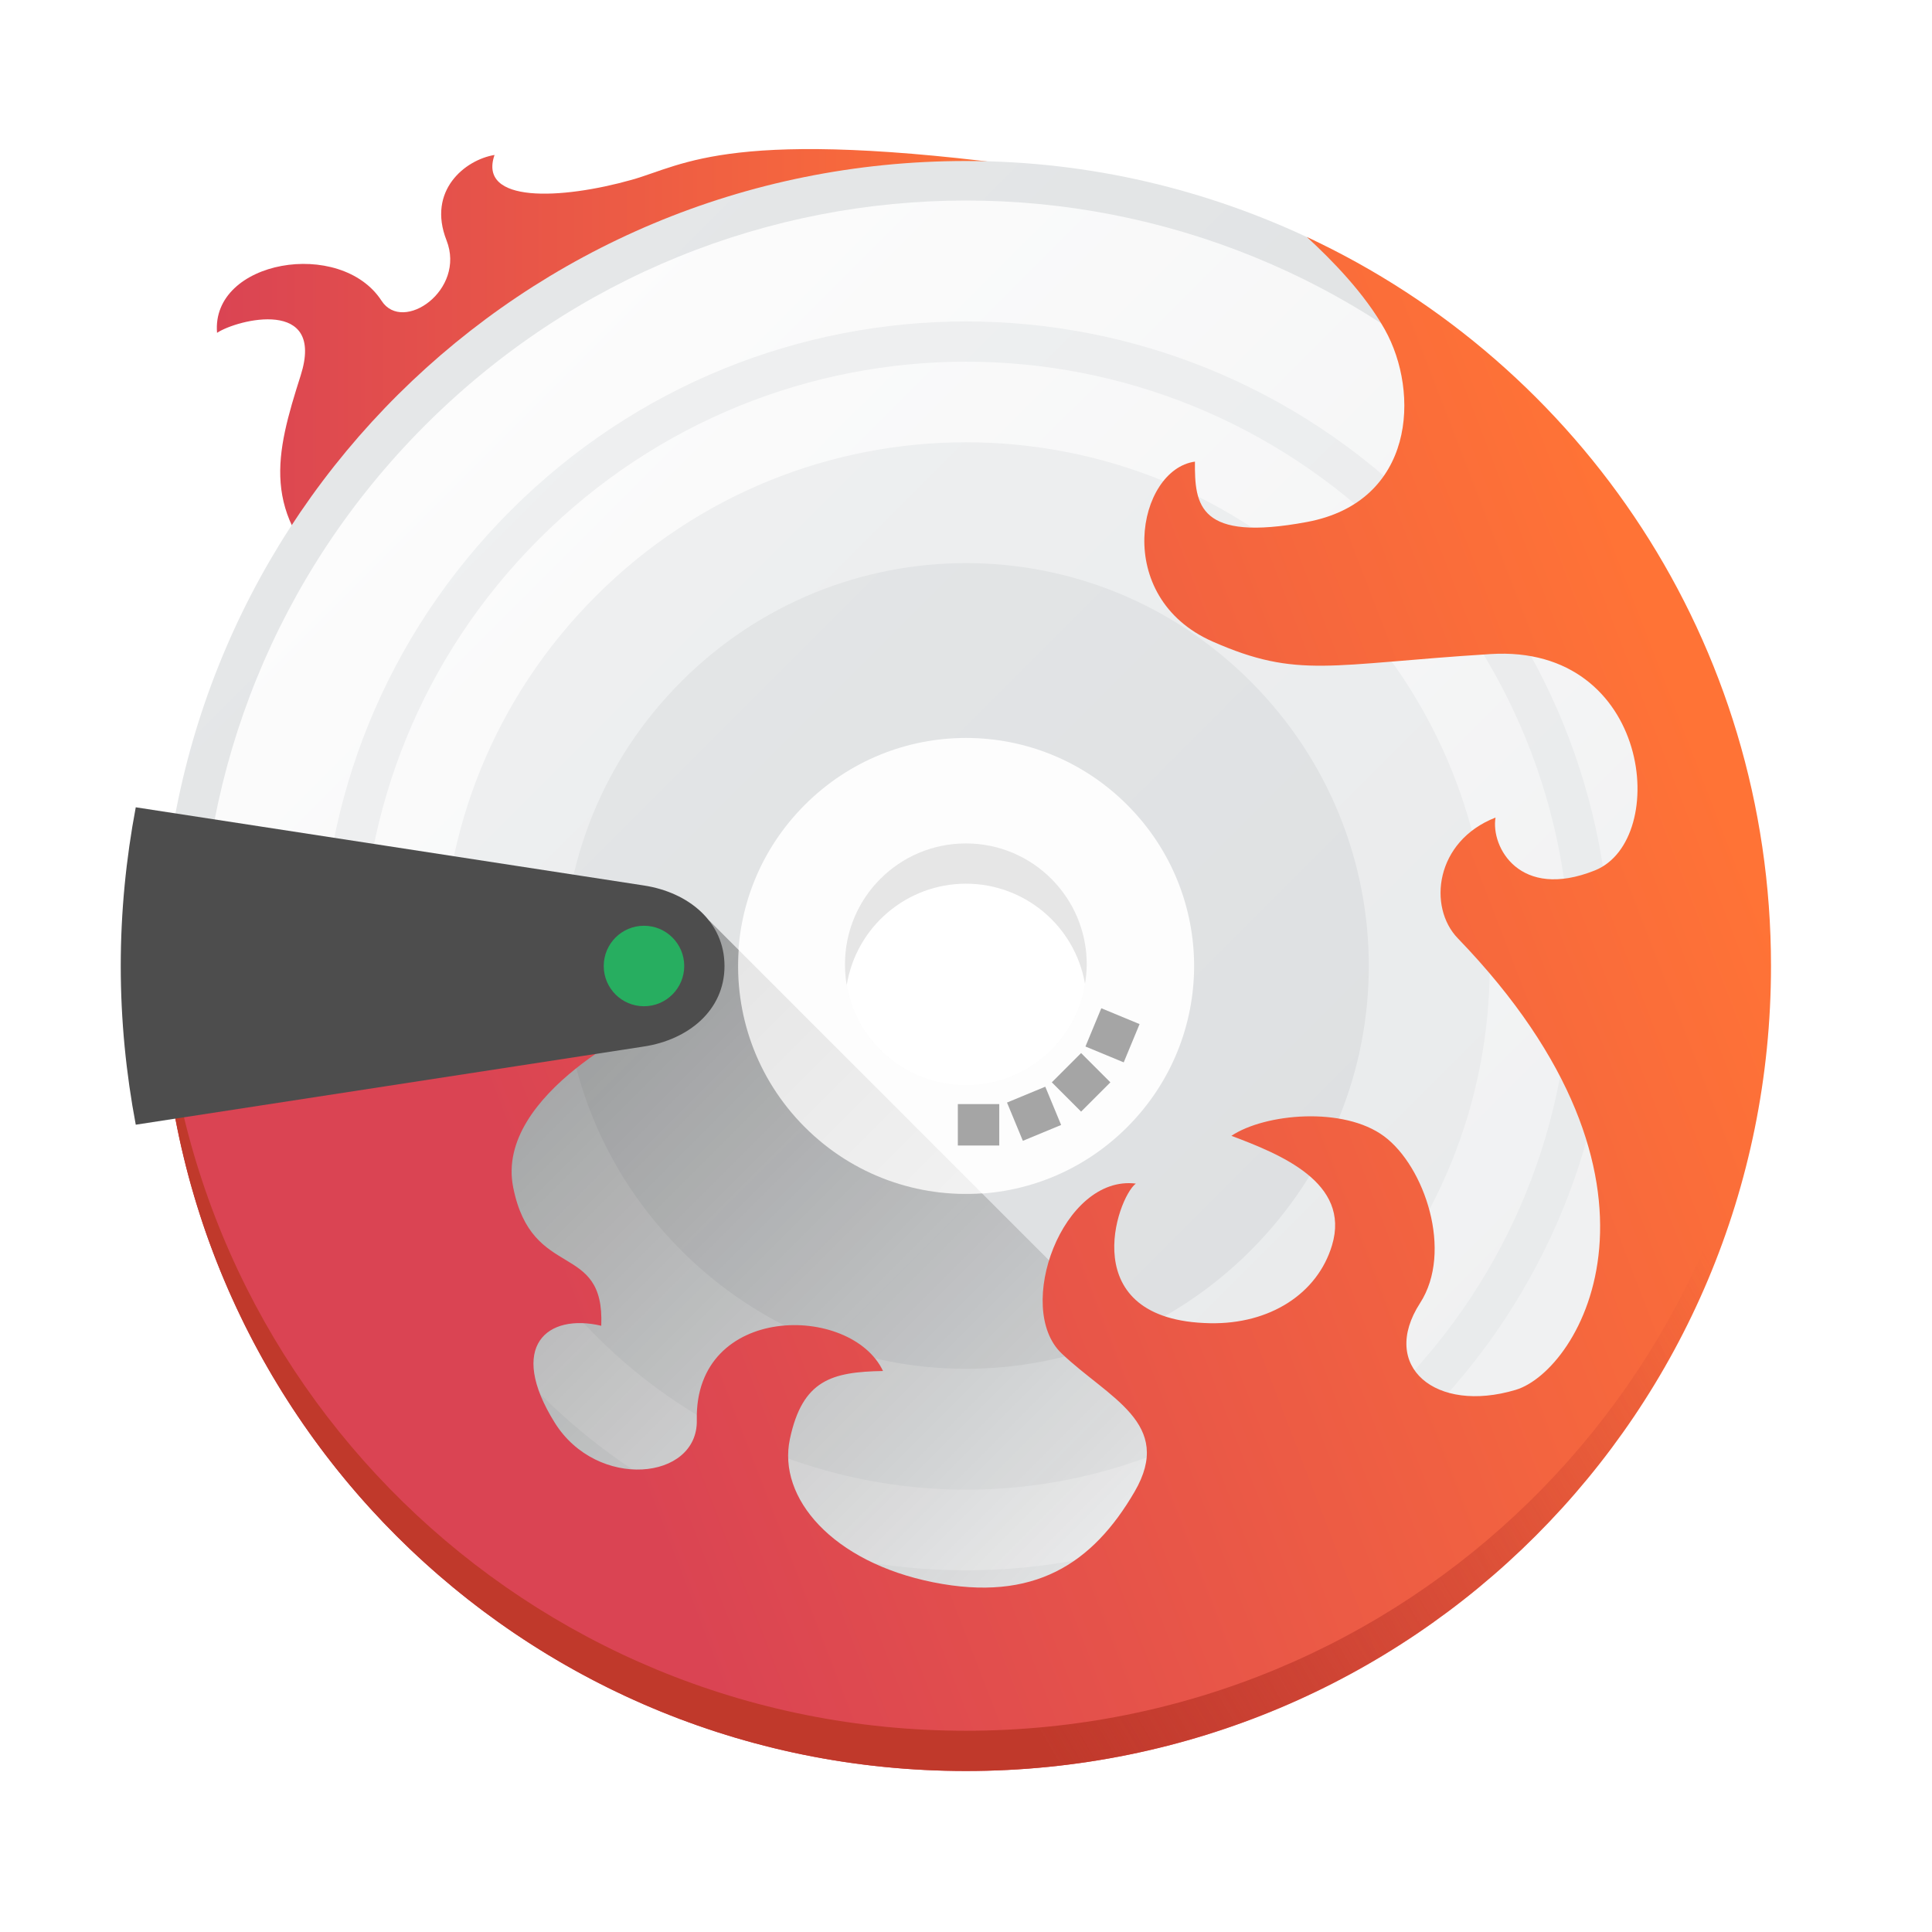
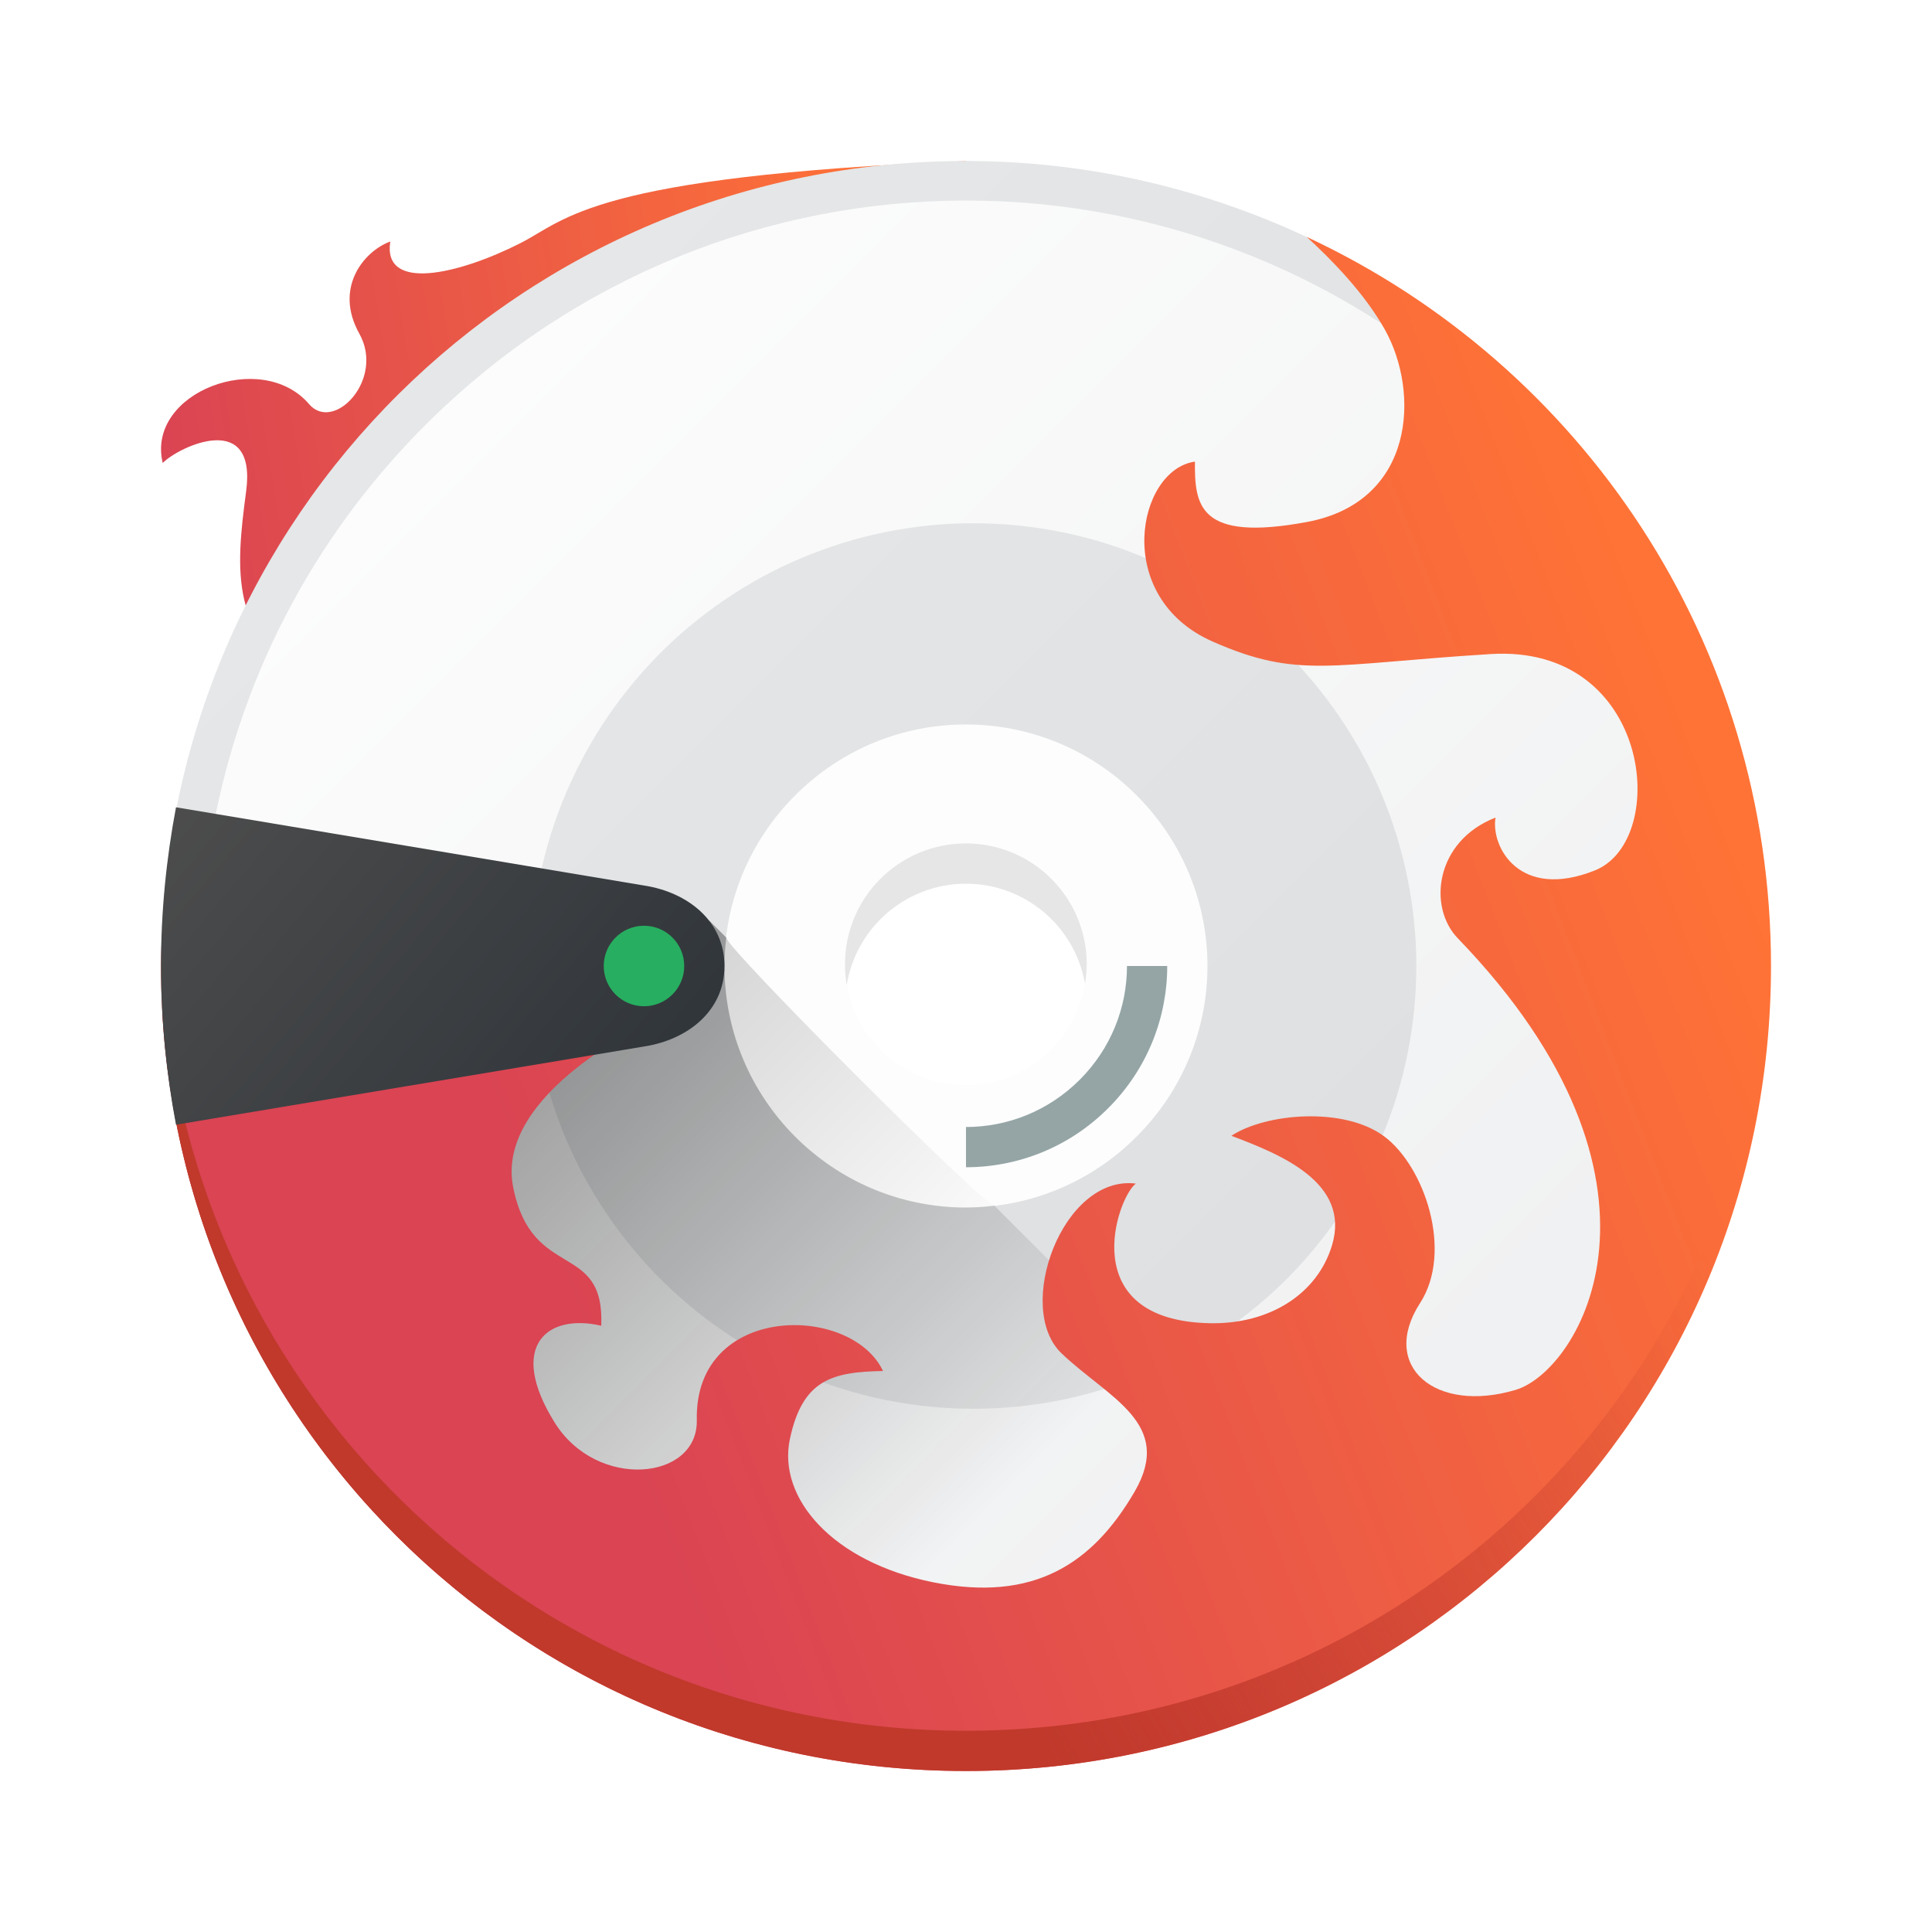
<svg xmlns="http://www.w3.org/2000/svg" xmlns:xlink="http://www.w3.org/1999/xlink" width="48" height="48" id="svg5453" version="1.1" viewBox="0 0 48 48">
  <defs id="defs5455">
+     <linearGradient id="linearGradient4358">
+       <stop style="stop-color:#4d4d4d;stop-opacity:1;" offset="0" id="stop4360" />
+       <stop style="stop-color:#31363b;stop-opacity:1" offset="1" id="stop4362" />
+     </linearGradient>
    <linearGradient id="linearGradient4964">
      <stop style="stop-color:#000000;stop-opacity:1;" offset="0" id="stop4966" />
      <stop style="stop-color:#000000;stop-opacity:0;" offset="1" id="stop4968" />
    </linearGradient>
    <linearGradient id="linearGradient4872">
      <stop style="stop-color:#c0392b;stop-opacity:1;" offset="0" id="stop4874" />
      <stop style="stop-color:#c0392b;stop-opacity:0;" offset="1" id="stop4876" />
    </linearGradient>
    <linearGradient id="linearGradient4816">
      <stop style="stop-color:#da4453;stop-opacity:1;" offset="0" id="stop4818" />
      <stop style="stop-color:#ff7336;stop-opacity:1" offset="1" id="stop4820" />
    </linearGradient>
-     <linearGradient id="linearGradient4338">
-       <stop style="stop-color:#eff0f1;stop-opacity:1" offset="0" id="stop4340" />
-       <stop style="stop-color:#e8eaeb;stop-opacity:1" offset="1" id="stop4342" />
-     </linearGradient>
    <linearGradient id="linearGradient4318">
      <stop style="stop-color:#fcfcfc;stop-opacity:1" offset="0" id="stop4320" />
      <stop style="stop-color:#eff0f1;stop-opacity:1" offset="1" id="stop4322" />
    </linearGradient>
    <linearGradient id="linearGradient4310">
      <stop style="stop-color:#e5e7e8;stop-opacity:1;" offset="0" id="stop4312" />
      <stop style="stop-color:#dcdee0;stop-opacity:1" offset="1" id="stop4314" />
    </linearGradient>
    <linearGradient xlink:href="#linearGradient4310" id="linearGradient4316" x1="394.571" y1="509.798" x2="422.726" y2="537.953" gradientUnits="userSpaceOnUse" gradientTransform="translate(-384.5714,-499.798)" />
    <linearGradient xlink:href="#linearGradient4318" id="linearGradient4324" x1="389.571" y1="523.798" x2="427.571" y2="523.798" gradientUnits="userSpaceOnUse" gradientTransform="matrix(0.7071068,0.7071068,-0.7071068,0.7071068,105.4775,-635.2848)" />
-     <linearGradient xlink:href="#linearGradient4338" id="linearGradient4344" x1="389.571" y1="523.798" x2="428.59" y2="523.798" gradientUnits="userSpaceOnUse" gradientTransform="matrix(0.7071068,0.7071068,-0.7071068,0.7071068,105.4775,-635.2848)" />
-     <linearGradient xlink:href="#linearGradient4310" id="linearGradient4708" gradientUnits="userSpaceOnUse" gradientTransform="matrix(0.7071068,0.7071068,-0.7071068,0.7071068,105.4775,-635.2848)" x1="389.571" y1="523.798" x2="427.571" y2="523.798" />
+     <linearGradient xlink:href="#linearGradient4310" id="linearGradient4708" gradientUnits="userSpaceOnUse" gradientTransform="matrix(0.7193688,0.7193688,-0.7193688,0.7193688,106.8871,-646.7174)" x1="389.571" y1="523.798" x2="427.571" y2="523.798" />
    <linearGradient xlink:href="#linearGradient4816" id="linearGradient4822" x1="395.908" y1="525.26" x2="425.213" y2="513.946" gradientUnits="userSpaceOnUse" gradientTransform="translate(-384.5714,-499.798)" />
-     <linearGradient xlink:href="#linearGradient4816" id="linearGradient4830" x1="389.958" y1="509.784" x2="410.338" y2="509.784" gradientUnits="userSpaceOnUse" />
+     <linearGradient xlink:href="#linearGradient4816" id="linearGradient4830" x1="389.958" y1="509.784" x2="410.338" y2="509.784" gradientUnits="userSpaceOnUse" gradientTransform="matrix(0.9192596,-0.1658894,0.1546381,0.9861444,-48.43091,74.9628)" />
    <linearGradient xlink:href="#linearGradient4872" id="linearGradient4878" x1="26.362" y1="44.091" x2="44" y2="33.75" gradientUnits="userSpaceOnUse" />
-     <linearGradient xlink:href="#linearGradient4964" id="linearGradient4970" x1="17.007" y1="23.059" x2="29.817" y2="35.869" gradientUnits="userSpaceOnUse" />
-     <linearGradient xlink:href="#linearGradient4964" id="linearGradient4972" x1="6.22" y1="24.354" x2="25.672" y2="43.806" gradientUnits="userSpaceOnUse" />
+     <linearGradient xlink:href="#linearGradient4964" id="linearGradient4972" x1="9.42" y1="27.554" x2="22" y2="40.134" gradientUnits="userSpaceOnUse" />
+     <linearGradient gradientTransform="translate(0,3e-5)" xlink:href="#linearGradient4964" id="linearGradient4972-0" x1="9.42" y1="27.554" x2="18.866" y2="37" gradientUnits="userSpaceOnUse" />
+     <linearGradient xlink:href="#linearGradient4358" id="linearGradient4364" x1="388.571" y1="519.855" x2="398.823" y2="528.521" gradientUnits="userSpaceOnUse" />
  </defs>
  <g id="layer1" transform="translate(-384.5714,-499.798)" style="display:inline">
-     <path style="display:inline;opacity:0.4;fill:#f9f9f9;fill-opacity:1;stroke:none;stroke-width:8.587;stroke-miterlimit:4;stroke-dasharray:none;stroke-opacity:0.55" d="M 24 17 C 22.212 17 20.424 17.685 19.055 19.055 C 16.315 21.794 16.315 26.206 19.055 28.945 C 21.794 31.685 26.206 31.685 28.945 28.945 C 31.685 26.206 31.685 21.794 28.945 19.055 C 27.576 17.685 25.788 17 24 17 z M 23.998 20.955 A 3.003 3.003 0 0 1 27 23.959 A 3.003 3.003 0 0 1 23.998 26.961 A 3.003 3.003 0 0 1 20.994 23.959 A 3.003 3.003 0 0 1 23.998 20.955 z " transform="translate(384.5714,499.798)" id="rect4166-6-3" />
-     <path style="display:inline;opacity:0.1;fill:url(#linearGradient4970);fill-opacity:1;stroke:none;stroke-width:8.587;stroke-miterlimit:4;stroke-dasharray:none;stroke-opacity:0.55" d="M 17.625 22.875 L 17.082 22.982 C 16.772 25.093 17.424 27.315 19.055 28.945 C 20.827 30.718 23.298 31.336 25.564 30.814 L 17.625 22.875 z " transform="translate(384.5714,499.798)" id="rect4166-6-3-6" />
-     <path style="fill:url(#linearGradient4830);fill-opacity:1.0;fill-rule:evenodd;stroke:none;stroke-width:1px;stroke-linecap:butt;stroke-linejoin:miter;stroke-opacity:1" d="m 410.338,503.968 c -7.596,-1.038 -8.761,-0.071 -10.071,0.297 -1.755,0.494 -3.827,0.589 -3.409,-0.617 -0.731,0.12 -1.679,0.884 -1.193,2.121 0.486,1.237 -1.083,2.32 -1.613,1.503 -1.015,-1.565 -4.241,-1.014 -4.088,0.795 0.507,-0.334 2.696,-0.884 2.077,1.061 -0.619,1.945 -1.016,3.447 0.928,5.171 1.945,1.724 10.607,1.768 10.607,1.768 z" id="path4680" />
+     <path style="display:inline;opacity:0.4;fill:#f9f9f9;fill-opacity:1;stroke:none;stroke-width:8.587;stroke-miterlimit:4;stroke-dasharray:none;stroke-opacity:0.55" d="M 24 17 C 22.212 17 20.424 17.685 19.055 19.055 C 16.315 21.794 16.315 26.206 19.055 28.945 C 21.794 31.685 26.206 31.685 28.945 28.945 C 31.685 26.206 31.685 21.794 28.945 19.055 C 27.576 17.685 25.788 17 24 17 z M 23.998 20.955 A 3.003 3.003 0 0 1 27 23.959 A 3.003 3.003 0 0 1 23.998 26.961 A 3.003 3.003 0 0 1 20.994 23.959 A 3.003 3.003 0 0 1 23.998 20.955 z " id="rect4166-6-3" transform="translate(384.5714,499.798)" />
+     <path style="fill:url(#linearGradient4830);fill-opacity:1;fill-rule:evenodd;stroke:none;stroke-width:1px;stroke-linecap:butt;stroke-linejoin:miter;stroke-opacity:1" d="m 408.572,503.8 c -9.315,0.382 -9.927,1.46 -11.075,2.041 -1.537,0.778 -3.427,1.216 -3.229,-0.043 -0.654,0.239 -1.407,1.15 -0.769,2.29 0.638,1.14 -0.637,2.468 -1.25,1.749 -1.175,-1.375 -4.055,-0.296 -3.635,1.463 0.414,-0.414 2.341,-1.319 2.073,0.701 -0.268,2.02 -0.401,3.568 1.653,4.945 2.054,1.377 10.024,-0.016 10.024,-0.016 z" id="path4680" />
    <path style="opacity:1;fill:url(#linearGradient4316);fill-opacity:1;stroke:none;stroke-width:8.587;stroke-miterlimit:4;stroke-dasharray:none;stroke-opacity:0.55" d="M 24 4 C 12.972 4 4.087 12.838 4.004 23.846 L 5.127 23.869 L 9.811 35.891 L 19.977 41.812 L 31.377 41.105 L 39.156 35.625 L 42.779 23.605 L 40.658 14.943 L 34.469 7.312 L 32.906 6.156 L 32.641 5.971 C 30.025 4.72 27.103 4 24 4 z M 24 9 C 32.31 9 39 15.69 39 24 C 39 32.31 32.31 39 24 39 C 15.69 39 9 32.31 9 24 C 9 15.69 15.69 9 24 9 z " transform="translate(384.5714,499.798)" id="rect4166" />
-     <path style="display:inline;opacity:1;fill:url(#linearGradient4708);fill-opacity:1;stroke:none;stroke-width:8.587;stroke-miterlimit:4;stroke-dasharray:none;stroke-opacity:0.55" d="M 24.188 13.188 A 10.812 10.812 0 0 0 23.422 13.215 A 10.812 10.812 0 0 0 22.35 13.346 A 10.812 10.812 0 0 0 21.295 13.582 A 10.812 10.812 0 0 0 20.27 13.922 A 10.812 10.812 0 0 0 19.283 14.363 A 10.812 10.812 0 0 0 18.346 14.902 A 10.812 10.812 0 0 0 17.467 15.529 A 10.812 10.812 0 0 0 16.654 16.244 A 10.812 10.812 0 0 0 15.918 17.035 A 10.812 10.812 0 0 0 15.264 17.895 A 10.812 10.812 0 0 0 14.699 18.816 A 10.812 10.812 0 0 0 14.229 19.789 A 10.812 10.812 0 0 0 13.857 20.805 A 10.812 10.812 0 0 0 13.59 21.852 A 10.812 10.812 0 0 0 13.43 22.92 A 10.812 10.812 0 0 0 13.375 24 A 10.812 10.812 0 0 0 13.402 24.766 A 10.812 10.812 0 0 0 13.533 25.838 A 10.812 10.812 0 0 0 13.77 26.893 A 10.812 10.812 0 0 0 14.109 27.918 A 10.812 10.812 0 0 0 14.551 28.904 A 10.812 10.812 0 0 0 15.09 29.842 A 10.812 10.812 0 0 0 15.719 30.721 A 10.812 10.812 0 0 0 16.432 31.533 A 10.812 10.812 0 0 0 17.223 32.27 A 10.812 10.812 0 0 0 18.082 32.924 A 10.812 10.812 0 0 0 19.004 33.488 A 10.812 10.812 0 0 0 19.977 33.959 A 10.812 10.812 0 0 0 20.992 34.33 A 10.812 10.812 0 0 0 22.039 34.598 A 10.812 10.812 0 0 0 23.107 34.758 A 10.812 10.812 0 0 0 24.188 34.812 A 10.812 10.812 0 0 0 24.953 34.785 A 10.812 10.812 0 0 0 26.025 34.654 A 10.812 10.812 0 0 0 27.08 34.418 A 10.812 10.812 0 0 0 28.105 34.078 A 10.812 10.812 0 0 0 29.092 33.637 A 10.812 10.812 0 0 0 30.029 33.098 A 10.812 10.812 0 0 0 30.908 32.469 A 10.812 10.812 0 0 0 31.721 31.756 A 10.812 10.812 0 0 0 32.457 30.965 A 10.812 10.812 0 0 0 33.111 30.105 A 10.812 10.812 0 0 0 33.676 29.184 A 10.812 10.812 0 0 0 34.146 28.211 A 10.812 10.812 0 0 0 34.518 27.195 A 10.812 10.812 0 0 0 34.785 26.148 A 10.812 10.812 0 0 0 34.945 25.08 A 10.812 10.812 0 0 0 35 24 A 10.812 10.812 0 0 0 34.973 23.234 A 10.812 10.812 0 0 0 34.842 22.162 A 10.812 10.812 0 0 0 34.605 21.107 A 10.812 10.812 0 0 0 34.266 20.082 A 10.812 10.812 0 0 0 33.824 19.096 A 10.812 10.812 0 0 0 33.285 18.158 A 10.812 10.812 0 0 0 32.658 17.279 A 10.812 10.812 0 0 0 31.943 16.467 A 10.812 10.812 0 0 0 31.152 15.73 A 10.812 10.812 0 0 0 30.293 15.076 A 10.812 10.812 0 0 0 29.371 14.512 A 10.812 10.812 0 0 0 28.398 14.041 A 10.812 10.812 0 0 0 27.383 13.67 A 10.812 10.812 0 0 0 26.336 13.402 A 10.812 10.812 0 0 0 25.268 13.242 A 10.812 10.812 0 0 0 24.188 13.188 z M 24 18.334 C 25.447 18.334 26.895 18.887 28.004 19.996 C 30.222 22.214 30.222 25.786 28.004 28.004 C 25.786 30.222 22.214 30.222 19.996 28.004 C 17.778 25.786 17.778 22.214 19.996 19.996 C 21.105 18.887 22.553 18.334 24 18.334 z " id="path4706" transform="translate(384.5714,499.798)" />
-     <path style="display:inline;opacity:1;fill:url(#linearGradient4324);fill-opacity:1;stroke:none;stroke-width:8.587;stroke-miterlimit:4;stroke-dasharray:none;stroke-opacity:0.55" d="M 24 4.982 C 19.143 4.982 14.286 6.843 10.564 10.564 C 3.121 18.007 3.121 29.993 10.564 37.436 C 18.007 44.879 29.993 44.879 37.436 37.436 C 44.879 29.993 44.879 18.007 37.436 10.564 C 33.714 6.843 28.857 4.982 24 4.982 z M 24.188 13.188 A 10.812 10.812 0 0 1 25.268 13.242 A 10.812 10.812 0 0 1 26.336 13.402 A 10.812 10.812 0 0 1 27.383 13.67 A 10.812 10.812 0 0 1 28.398 14.041 A 10.812 10.812 0 0 1 29.371 14.512 A 10.812 10.812 0 0 1 30.293 15.076 A 10.812 10.812 0 0 1 31.152 15.73 A 10.812 10.812 0 0 1 31.943 16.467 A 10.812 10.812 0 0 1 32.658 17.279 A 10.812 10.812 0 0 1 33.285 18.158 A 10.812 10.812 0 0 1 33.824 19.096 A 10.812 10.812 0 0 1 34.266 20.082 A 10.812 10.812 0 0 1 34.605 21.107 A 10.812 10.812 0 0 1 34.842 22.162 A 10.812 10.812 0 0 1 34.973 23.234 A 10.812 10.812 0 0 1 35 24 A 10.812 10.812 0 0 1 34.945 25.08 A 10.812 10.812 0 0 1 34.785 26.148 A 10.812 10.812 0 0 1 34.518 27.195 A 10.812 10.812 0 0 1 34.146 28.211 A 10.812 10.812 0 0 1 33.676 29.184 A 10.812 10.812 0 0 1 33.111 30.105 A 10.812 10.812 0 0 1 32.457 30.965 A 10.812 10.812 0 0 1 31.721 31.756 A 10.812 10.812 0 0 1 30.908 32.469 A 10.812 10.812 0 0 1 30.029 33.098 A 10.812 10.812 0 0 1 29.092 33.637 A 10.812 10.812 0 0 1 28.105 34.078 A 10.812 10.812 0 0 1 27.08 34.418 A 10.812 10.812 0 0 1 26.025 34.654 A 10.812 10.812 0 0 1 24.953 34.785 A 10.812 10.812 0 0 1 24.188 34.812 A 10.812 10.812 0 0 1 23.107 34.758 A 10.812 10.812 0 0 1 22.039 34.598 A 10.812 10.812 0 0 1 20.992 34.33 A 10.812 10.812 0 0 1 19.977 33.959 A 10.812 10.812 0 0 1 19.004 33.488 A 10.812 10.812 0 0 1 18.082 32.924 A 10.812 10.812 0 0 1 17.223 32.27 A 10.812 10.812 0 0 1 16.432 31.533 A 10.812 10.812 0 0 1 15.719 30.721 A 10.812 10.812 0 0 1 15.09 29.842 A 10.812 10.812 0 0 1 14.551 28.904 A 10.812 10.812 0 0 1 14.109 27.918 A 10.812 10.812 0 0 1 13.77 26.893 A 10.812 10.812 0 0 1 13.533 25.838 A 10.812 10.812 0 0 1 13.402 24.766 A 10.812 10.812 0 0 1 13.375 24 A 10.812 10.812 0 0 1 13.43 22.92 A 10.812 10.812 0 0 1 13.59 21.852 A 10.812 10.812 0 0 1 13.857 20.805 A 10.812 10.812 0 0 1 14.229 19.789 A 10.812 10.812 0 0 1 14.699 18.816 A 10.812 10.812 0 0 1 15.264 17.895 A 10.812 10.812 0 0 1 15.918 17.035 A 10.812 10.812 0 0 1 16.654 16.244 A 10.812 10.812 0 0 1 17.467 15.529 A 10.812 10.812 0 0 1 18.346 14.902 A 10.812 10.812 0 0 1 19.283 14.363 A 10.812 10.812 0 0 1 20.27 13.922 A 10.812 10.812 0 0 1 21.295 13.582 A 10.812 10.812 0 0 1 22.35 13.346 A 10.812 10.812 0 0 1 23.422 13.215 A 10.812 10.812 0 0 1 24.188 13.188 z " id="rect4166-6" transform="translate(384.5714,499.798)" />
-     <path style="display:inline;opacity:1;fill:url(#linearGradient4344);fill-opacity:1;stroke:none;stroke-width:8.587;stroke-miterlimit:4;stroke-dasharray:none;stroke-opacity:0.55" d="m 24,7.986 c -4.09,0 -8.181,1.565 -11.314,4.699 -6.268,6.268 -6.268,16.361 0,22.629 6.268,6.268 16.361,6.268 22.629,0 6.268,-6.268 6.268,-16.361 0,-22.629 C 32.181,9.552 28.09,7.986 24,7.986 Z m 0,1 c 3.834,0 7.669,1.468 10.607,4.406 5.876,5.876 5.876,15.339 0,21.215 -5.876,5.876 -15.339,5.876 -21.215,0 -5.876,-5.876 -5.876,-15.339 0,-21.215 C 16.331,10.455 20.166,8.986 24,8.986 Z m 0,2.002 c -3.323,0 -6.647,1.272 -9.193,3.818 -5.093,5.093 -5.091,13.292 0.002,18.385 5.093,5.093 13.29,5.093 18.383,0 5.093,-5.093 5.093,-13.292 0,-18.385 C 30.645,12.26 27.323,10.988 24,10.988 Z m 0,3.002 c 2.556,0 5.112,0.981 7.07,2.939 3.917,3.917 3.917,10.223 0,14.141 -3.917,3.917 -10.223,3.917 -14.141,0 -3.917,-3.917 -3.917,-10.223 0,-14.141 C 18.888,14.971 21.444,13.99 24,13.99 Z" transform="translate(384.5714,499.798)" id="rect4166-6-7" />
-     <path style="fill:url(#linearGradient4972);fill-rule:evenodd;stroke:none;stroke-width:1px;stroke-linecap:butt;stroke-linejoin:miter;stroke-opacity:1;fill-opacity:1;opacity:0.4" d="M 17.625 22.875 L 4.064 25.543 C 4.848 35.895 13.44 44 24 44 C 28.193 44 32.073 42.719 35.281 40.531 L 24.398 29.648 C 22.821 29.759 21.207 29.215 19.996 28.004 C 18.785 26.793 18.241 25.179 18.352 23.602 L 17.625 22.875 z " transform="translate(384.5714,499.798)" id="path4880" />
+     <path style="display:inline;opacity:1;fill:url(#linearGradient4324);fill-opacity:1;stroke:none;stroke-width:8.587;stroke-miterlimit:4;stroke-dasharray:none;stroke-opacity:0.55" d="M 24 4.982 C 19.143 4.982 14.286 6.843 10.564 10.564 C 3.121 18.007 3.121 29.993 10.564 37.436 C 18.007 44.879 29.993 44.879 37.436 37.436 C 44.879 29.993 44.879 18.007 37.436 10.564 C 33.714 6.843 28.857 4.982 24 4.982 z M 24 18 C 25.532 18 27.064 18.588 28.238 19.762 C 30.587 22.11 30.587 25.89 28.238 28.238 C 25.89 30.587 22.11 30.587 19.762 28.238 C 17.413 25.89 17.413 22.11 19.762 19.762 C 20.936 18.588 22.468 18 24 18 z " transform="translate(384.5714,499.798)" id="rect4166-6" />
+     <path style="display:inline;opacity:1;fill:url(#linearGradient4708);fill-opacity:1;stroke:none;stroke-width:8.587;stroke-miterlimit:4;stroke-dasharray:none;stroke-opacity:0.55" d="M 24.188 13 A 11 11 0 0 0 23.408 13.027 A 11 11 0 0 0 22.318 13.16 A 11 11 0 0 0 21.244 13.4 A 11 11 0 0 0 20.201 13.748 A 11 11 0 0 0 19.197 14.195 A 11 11 0 0 0 18.244 14.744 A 11 11 0 0 0 17.35 15.383 A 11 11 0 0 0 16.523 16.109 A 11 11 0 0 0 15.775 16.914 A 11 11 0 0 0 15.109 17.789 A 11 11 0 0 0 14.535 18.727 A 11 11 0 0 0 14.057 19.717 A 11 11 0 0 0 13.678 20.75 A 11 11 0 0 0 13.406 21.814 A 11 11 0 0 0 13.242 22.9 A 11 11 0 0 0 13.188 24 A 11 11 0 0 0 13.215 24.779 A 11 11 0 0 0 13.348 25.869 A 11 11 0 0 0 13.59 26.943 A 11 11 0 0 0 13.936 27.986 A 11 11 0 0 0 14.383 28.99 A 11 11 0 0 0 14.932 29.943 A 11 11 0 0 0 15.572 30.838 A 11 11 0 0 0 16.297 31.664 A 11 11 0 0 0 17.102 32.412 A 11 11 0 0 0 17.977 33.078 A 11 11 0 0 0 18.914 33.652 A 11 11 0 0 0 19.904 34.131 A 11 11 0 0 0 20.938 34.51 A 11 11 0 0 0 22.002 34.781 A 11 11 0 0 0 23.088 34.945 A 11 11 0 0 0 24.188 35 A 11 11 0 0 0 24.967 34.973 A 11 11 0 0 0 26.057 34.84 A 11 11 0 0 0 27.131 34.598 A 11 11 0 0 0 28.174 34.252 A 11 11 0 0 0 29.178 33.805 A 11 11 0 0 0 30.131 33.256 A 11 11 0 0 0 31.025 32.615 A 11 11 0 0 0 31.852 31.891 A 11 11 0 0 0 32.6 31.086 A 11 11 0 0 0 33.266 30.211 A 11 11 0 0 0 33.84 29.273 A 11 11 0 0 0 34.318 28.283 A 11 11 0 0 0 34.697 27.25 A 11 11 0 0 0 34.969 26.186 A 11 11 0 0 0 35.133 25.1 A 11 11 0 0 0 35.188 24 A 11 11 0 0 0 35.16 23.221 A 11 11 0 0 0 35.027 22.131 A 11 11 0 0 0 34.785 21.057 A 11 11 0 0 0 34.439 20.014 A 11 11 0 0 0 33.992 19.01 A 11 11 0 0 0 33.443 18.057 A 11 11 0 0 0 32.805 17.162 A 11 11 0 0 0 32.078 16.336 A 11 11 0 0 0 31.273 15.588 A 11 11 0 0 0 30.398 14.922 A 11 11 0 0 0 29.461 14.348 A 11 11 0 0 0 28.471 13.869 A 11 11 0 0 0 27.438 13.49 A 11 11 0 0 0 26.373 13.219 A 11 11 0 0 0 25.287 13.055 A 11 11 0 0 0 24.188 13 z M 23.996 17.998 C 25.529 17.998 27.064 18.583 28.238 19.758 C 30.588 22.107 30.588 25.893 28.238 28.242 C 25.889 30.591 22.105 30.591 19.756 28.242 C 17.407 25.893 17.407 22.107 19.756 19.758 C 20.931 18.583 22.463 17.998 23.996 17.998 z " transform="translate(384.5714,499.798)" id="path4228" />
+     <path style="fill:url(#linearGradient4972);fill-rule:evenodd;stroke:none;stroke-width:1px;stroke-linecap:butt;stroke-linejoin:miter;stroke-opacity:1;fill-opacity:1;opacity:0.4" d="M 17.625 22.875 L 4.064 25.543 C 4.848 35.895 13.44 44 24 44 C 28.193 44 32.073 42.719 35.281 40.531 L 24.701 29.951 A 6 6 0 0 1 24 30 A 6 6 0 0 1 18 24 A 6 6 0 0 1 18.045 23.295 L 17.625 22.875 z " transform="translate(384.5714,499.798)" id="path4880" />
    <path style="fill:url(#linearGradient4822);fill-opacity:1;fill-rule:evenodd;stroke:none;stroke-width:1px;stroke-linecap:butt;stroke-linejoin:miter;stroke-opacity:1" clip-path="none" d="M 32.467 5.887 C 33.093 6.462 33.904 7.291 34.406 8.188 C 35.281 9.75 35.156 12.469 32.469 12.969 C 29.781 13.469 29.678 12.553 29.688 11.469 C 28.259 11.665 27.62 14.832 30.125 15.938 C 32.25 16.875 33.031 16.5 37.031 16.25 C 41.031 16 41.5 20.875 39.625 21.625 C 37.75 22.375 37.034 21.038 37.156 20.312 C 35.653 20.899 35.47 22.537 36.219 23.312 C 42.066 29.37 39.261 34.051 37.656 34.531 C 35.667 35.126 34.265 33.947 35.281 32.375 C 36.109 31.094 35.395 28.981 34.389 28.232 C 33.383 27.484 31.429 27.663 30.594 28.219 C 31.798 28.674 33.562 29.375 33.094 30.938 C 32.732 32.144 31.546 32.904 30.062 32.875 C 26.683 32.809 27.753 29.756 28.219 29.406 C 26.403 29.181 25.19 32.495 26.375 33.625 C 27.541 34.737 29.18 35.358 28.188 37.062 C 27.146 38.851 25.688 39.812 23.188 39.312 C 20.688 38.812 19.312 37.219 19.625 35.75 C 19.938 34.281 20.667 34.085 21.938 34.062 C 21.145 32.384 17.25 32.375 17.312 35.281 C 17.345 36.783 14.831 37.03 13.781 35.344 C 12.594 33.438 13.598 32.622 14.938 32.938 C 15.027 30.815 13.219 31.844 12.75 29.5 C 12.281 27.156 16.188 25.375 16.188 25.375 L 4.033 25.133 C 4.617 35.681 13.301 44 24 44 C 35.08 44 44 35.08 44 24 C 44 15.954 39.285 9.066 32.467 5.887 z " transform="translate(384.5714,499.798)" id="path4648" />
    <path style="display:inline;opacity:1;fill:url(#linearGradient4878);fill-opacity:1;stroke:none;stroke-width:8.587;stroke-miterlimit:4;stroke-dasharray:none;stroke-opacity:0.55" d="M 4.012,23.5 C 4.008,23.667 4,23.832 4,24 c 0,11.08 8.92,20 20,20 11.08,0 20,-8.92 20,-20 0,-0.168 -0.008,-0.333 -0.012,-0.5 C 43.724,34.346 34.912,43 24,43 13.088,43 4.276,34.346 4.012,23.5 Z" transform="translate(384.5714,499.798)" id="rect4166-5" />
-     <path style="color:#000000;display:inline;overflow:visible;visibility:visible;opacity:1;fill:#4d4d4d;fill-opacity:1;fill-rule:nonzero;stroke:none;stroke-width:3;stroke-linecap:round;stroke-linejoin:round;stroke-miterlimit:4;stroke-dasharray:none;stroke-opacity:1;marker:none;enable-background:accumulate" d="M 3.373 20.057 C 3.132 21.334 3 22.651 3 24 C 3 25.349 3.132 26.666 3.373 27.943 L 16 26 C 17.095 25.832 18 25.108 18 24 C 18 22.892 17.095 22.168 16 22 L 3.373 20.057 z " transform="translate(384.5714,499.798)" id="rect4609" />
+     <path style="color:#000000;display:inline;overflow:visible;visibility:visible;opacity:1;fill:url(#linearGradient4364);fill-opacity:1;fill-rule:nonzero;stroke:none;stroke-width:3;stroke-linecap:round;stroke-linejoin:round;stroke-miterlimit:4;stroke-dasharray:none;stroke-opacity:1;marker:none;enable-background:accumulate" d="m 388.944,519.855 c -0.241,1.277 -0.373,2.594 -0.373,3.943 0,1.349 0.132,2.666 0.373,3.943 l 11.627,-1.943 c 1.095,-0.168 2,-0.892 2,-2 0,-1.108 -0.905,-1.832 -2,-2 z" id="rect4609" />
    <circle style="color:#000000;display:inline;overflow:visible;visibility:visible;opacity:1;fill:#27ae60;fill-opacity:1;fill-rule:nonzero;stroke:none;stroke-width:3;stroke-linecap:round;stroke-linejoin:round;stroke-miterlimit:4;stroke-dasharray:none;stroke-opacity:1;marker:none;enable-background:accumulate" id="path4638" cx="400.571" cy="523.798" r="1" />
-     <rect style="color:#000000;display:inline;overflow:visible;visibility:visible;opacity:0.4;fill:#212121;fill-opacity:1;fill-rule:nonzero;stroke:none;stroke-width:3;stroke-linecap:round;stroke-linejoin:round;stroke-miterlimit:4;stroke-dasharray:none;stroke-opacity:1;marker:none;enable-background:accumulate" id="rect4713" width="1.029" height="1.029" x="408.369" y="527.229" />
-     <rect style="color:#000000;display:inline;overflow:visible;visibility:visible;opacity:0.4;fill:#212121;fill-opacity:1;fill-rule:nonzero;stroke:none;stroke-width:3;stroke-linecap:round;stroke-linejoin:round;stroke-miterlimit:4;stroke-dasharray:none;stroke-opacity:1;marker:none;enable-background:accumulate" id="rect4713-7" width="1.029" height="1.029" x="176.665" y="643.804" transform="matrix(0.9238795,-0.3826834,0.3826834,0.9238795,0,0)" />
-     <rect style="color:#000000;display:inline;overflow:visible;visibility:visible;opacity:0.4;fill:#212121;fill-opacity:1;fill-rule:nonzero;stroke:none;stroke-width:3;stroke-linecap:round;stroke-linejoin:round;stroke-miterlimit:4;stroke-dasharray:none;stroke-opacity:1;marker:none;enable-background:accumulate" id="rect4713-7-3" width="1.029" height="1.029" x="-82.014" y="662.836" transform="matrix(0.7071068,-0.7071068,0.7071068,0.7071068,0,0)" />
-     <rect style="color:#000000;display:inline;overflow:visible;visibility:visible;opacity:0.4;fill:#212121;fill-opacity:1;fill-rule:nonzero;stroke:none;stroke-width:3;stroke-linecap:round;stroke-linejoin:round;stroke-miterlimit:4;stroke-dasharray:none;stroke-opacity:1;marker:none;enable-background:accumulate" id="rect4713-7-3-7" width="1.029" height="1.029" x="-328.285" y="581.427" transform="matrix(0.3826834,-0.9238795,0.9238795,0.3826834,0,0)" />
    <path style="display:inline;opacity:0.1;fill:#000000;fill-opacity:1;stroke:none;stroke-width:8.587;stroke-miterlimit:4;stroke-dasharray:none;stroke-opacity:0.55" d="m 408.569,520.753 c -1.659,-7.5e-4 -3.005,1.345 -3.004,3.004 -5.3e-4,0.173 0.014,0.345 0.043,0.516 0.237,-1.452 1.49,-2.518 2.961,-2.52 1.46,-3.9e-4 2.709,1.05 2.959,2.488 0.027,-0.16 0.042,-0.322 0.043,-0.484 7.4e-4,-1.659 -1.343,-3.004 -3.002,-3.004 z" id="rect4166-6-3-7" />
+     <path style="display:inline;opacity:0.2;fill:url(#linearGradient4972-0);fill-opacity:1;fill-rule:evenodd;stroke:none;stroke-width:1px;stroke-linecap:butt;stroke-linejoin:miter;stroke-opacity:1" d="M 18.041 23.291 C 17.831 25.052 18.4 26.886 19.756 28.242 C 21.112 29.598 22.947 30.167 24.707 29.957 L 24.701 29.951 C 24.469 29.981 18.016 23.529 18.045 23.295 L 18.041 23.291 z " transform="translate(384.5714,499.798)" id="path4880-3" />
+     <path style="display:inline;opacity:1;fill:#95a5a6;fill-opacity:1;stroke:none;stroke-width:8.587;stroke-miterlimit:4;stroke-dasharray:none;stroke-opacity:0.55" d="m 412.571,523.798 c 0,1.022 -0.391,2.043 -1.174,2.826 -0.783,0.783 -1.804,1.174 -2.826,1.174 l 0,1 c 1.277,0 2.555,-0.488 3.533,-1.467 0.978,-0.978 1.467,-2.256 1.467,-3.533 l -1,0 z" id="rect4166-6-3-6" />
  </g>
</svg>
